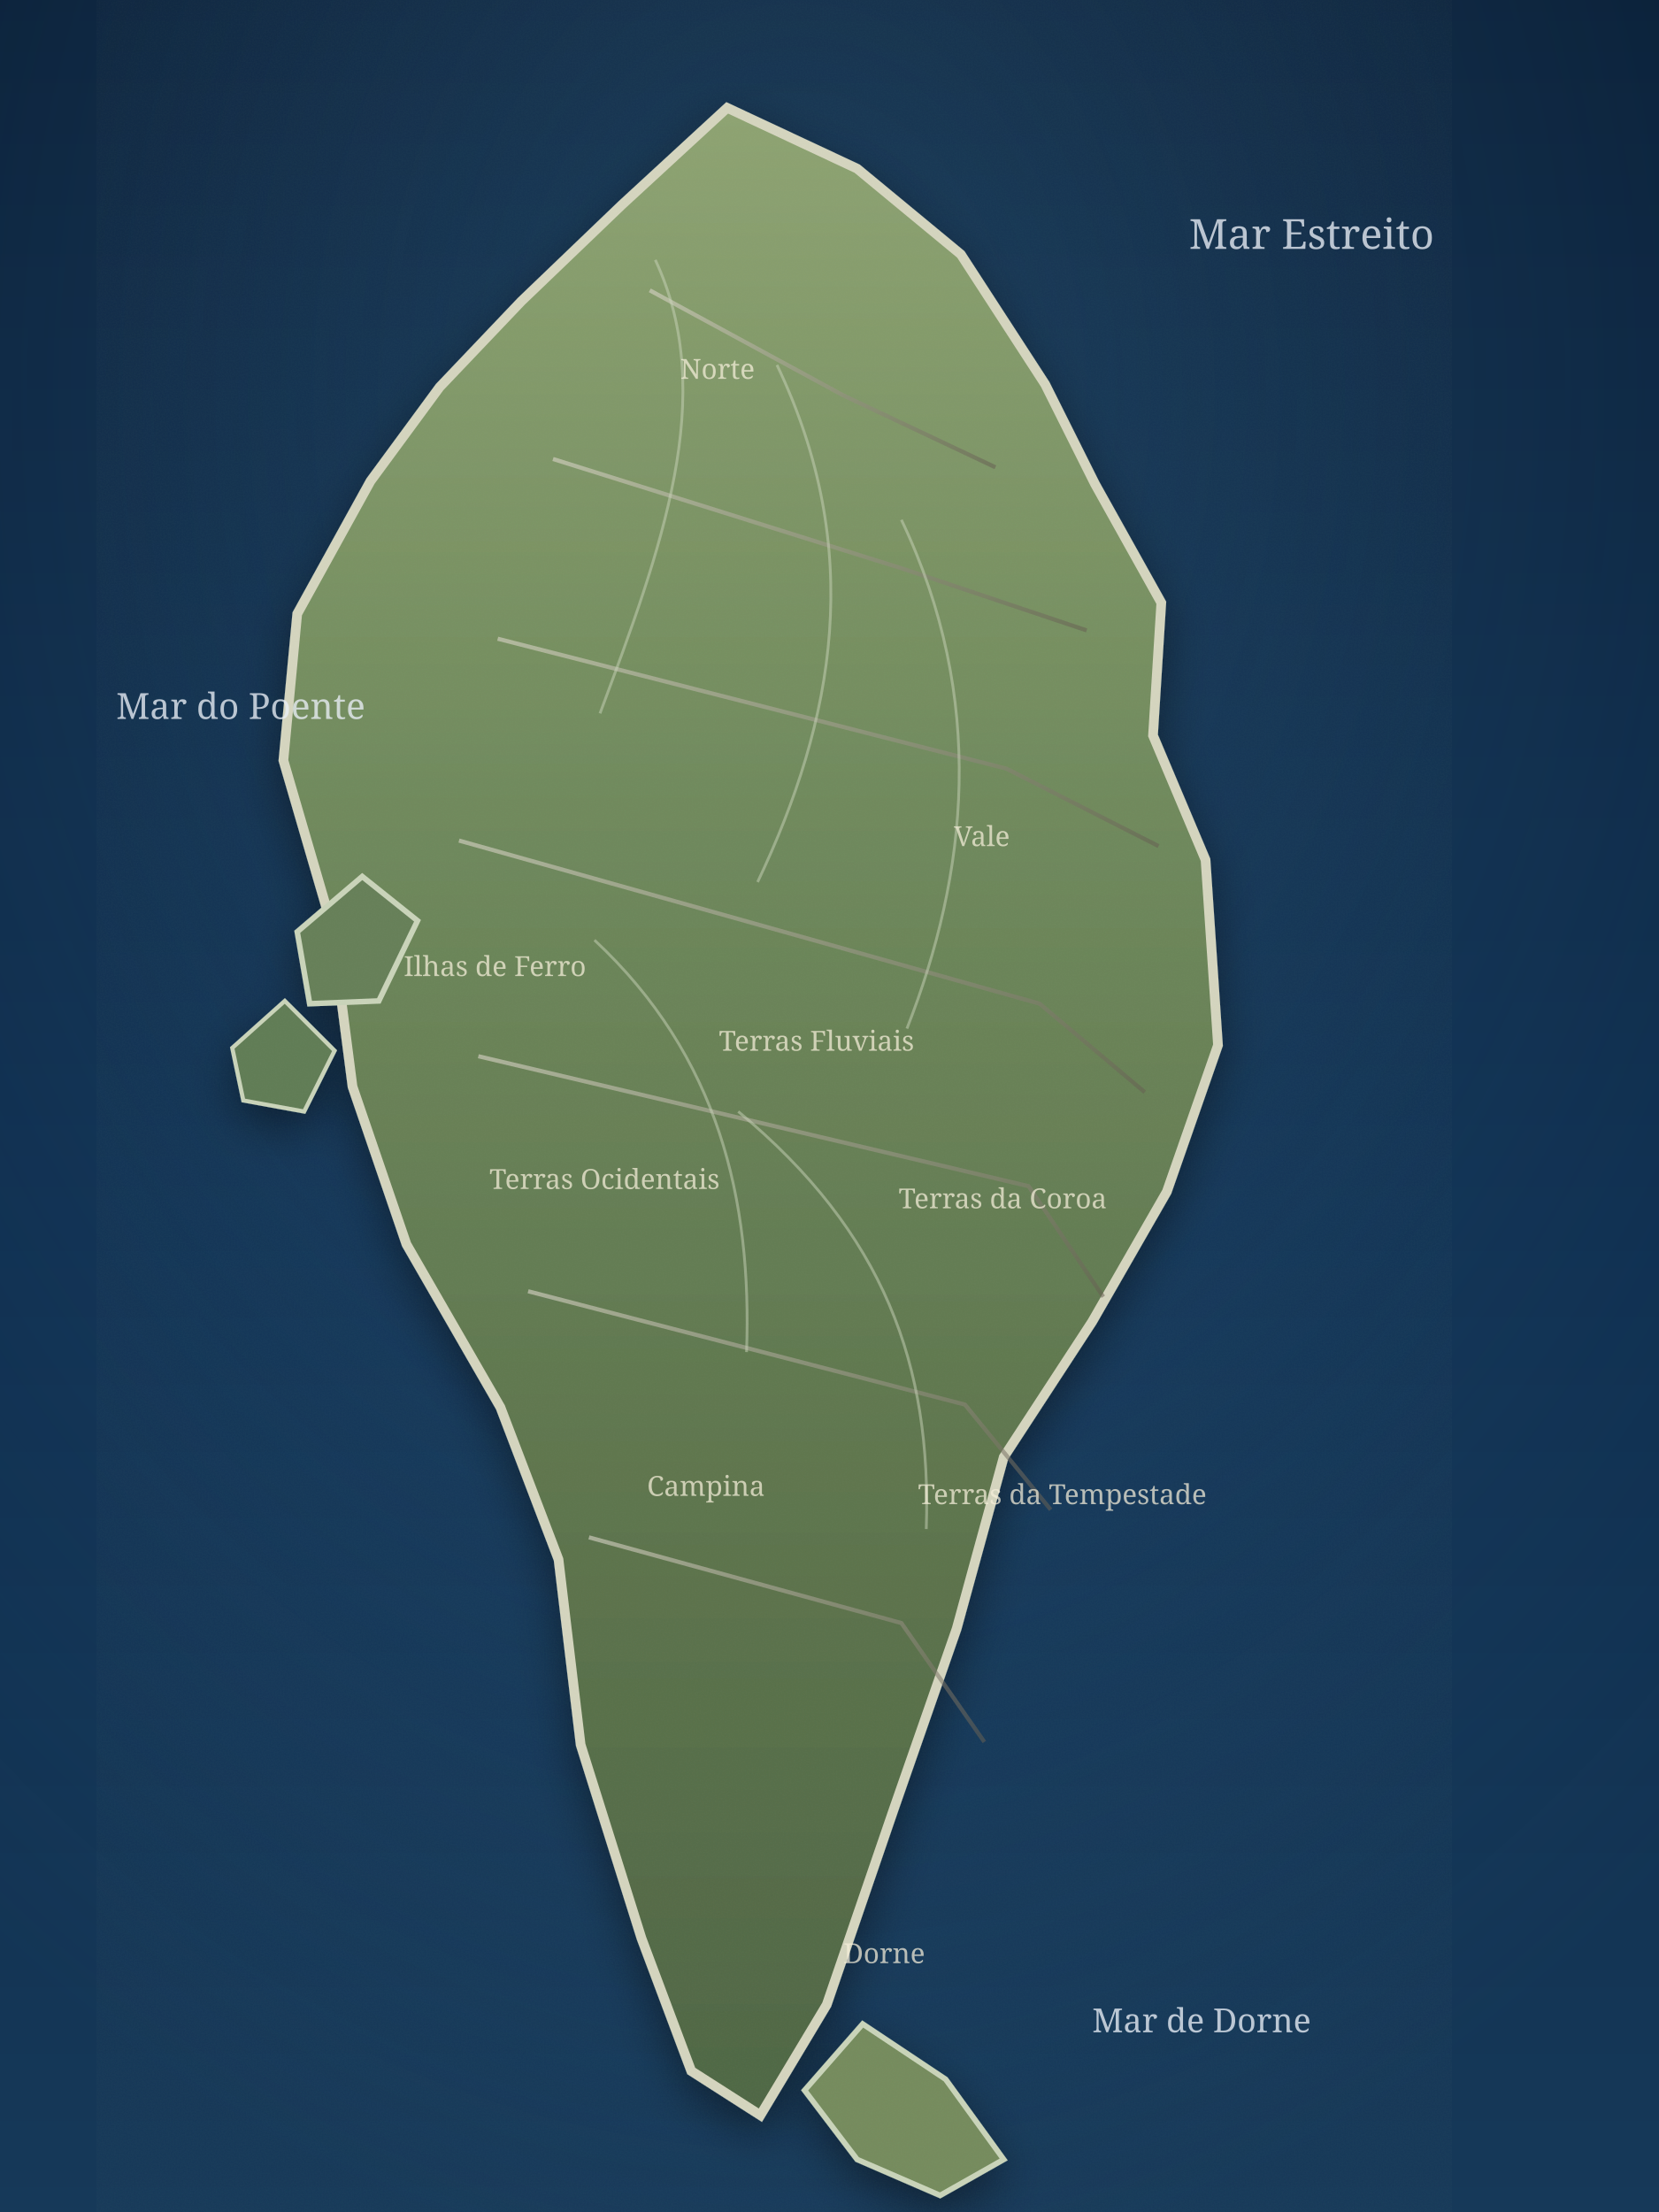
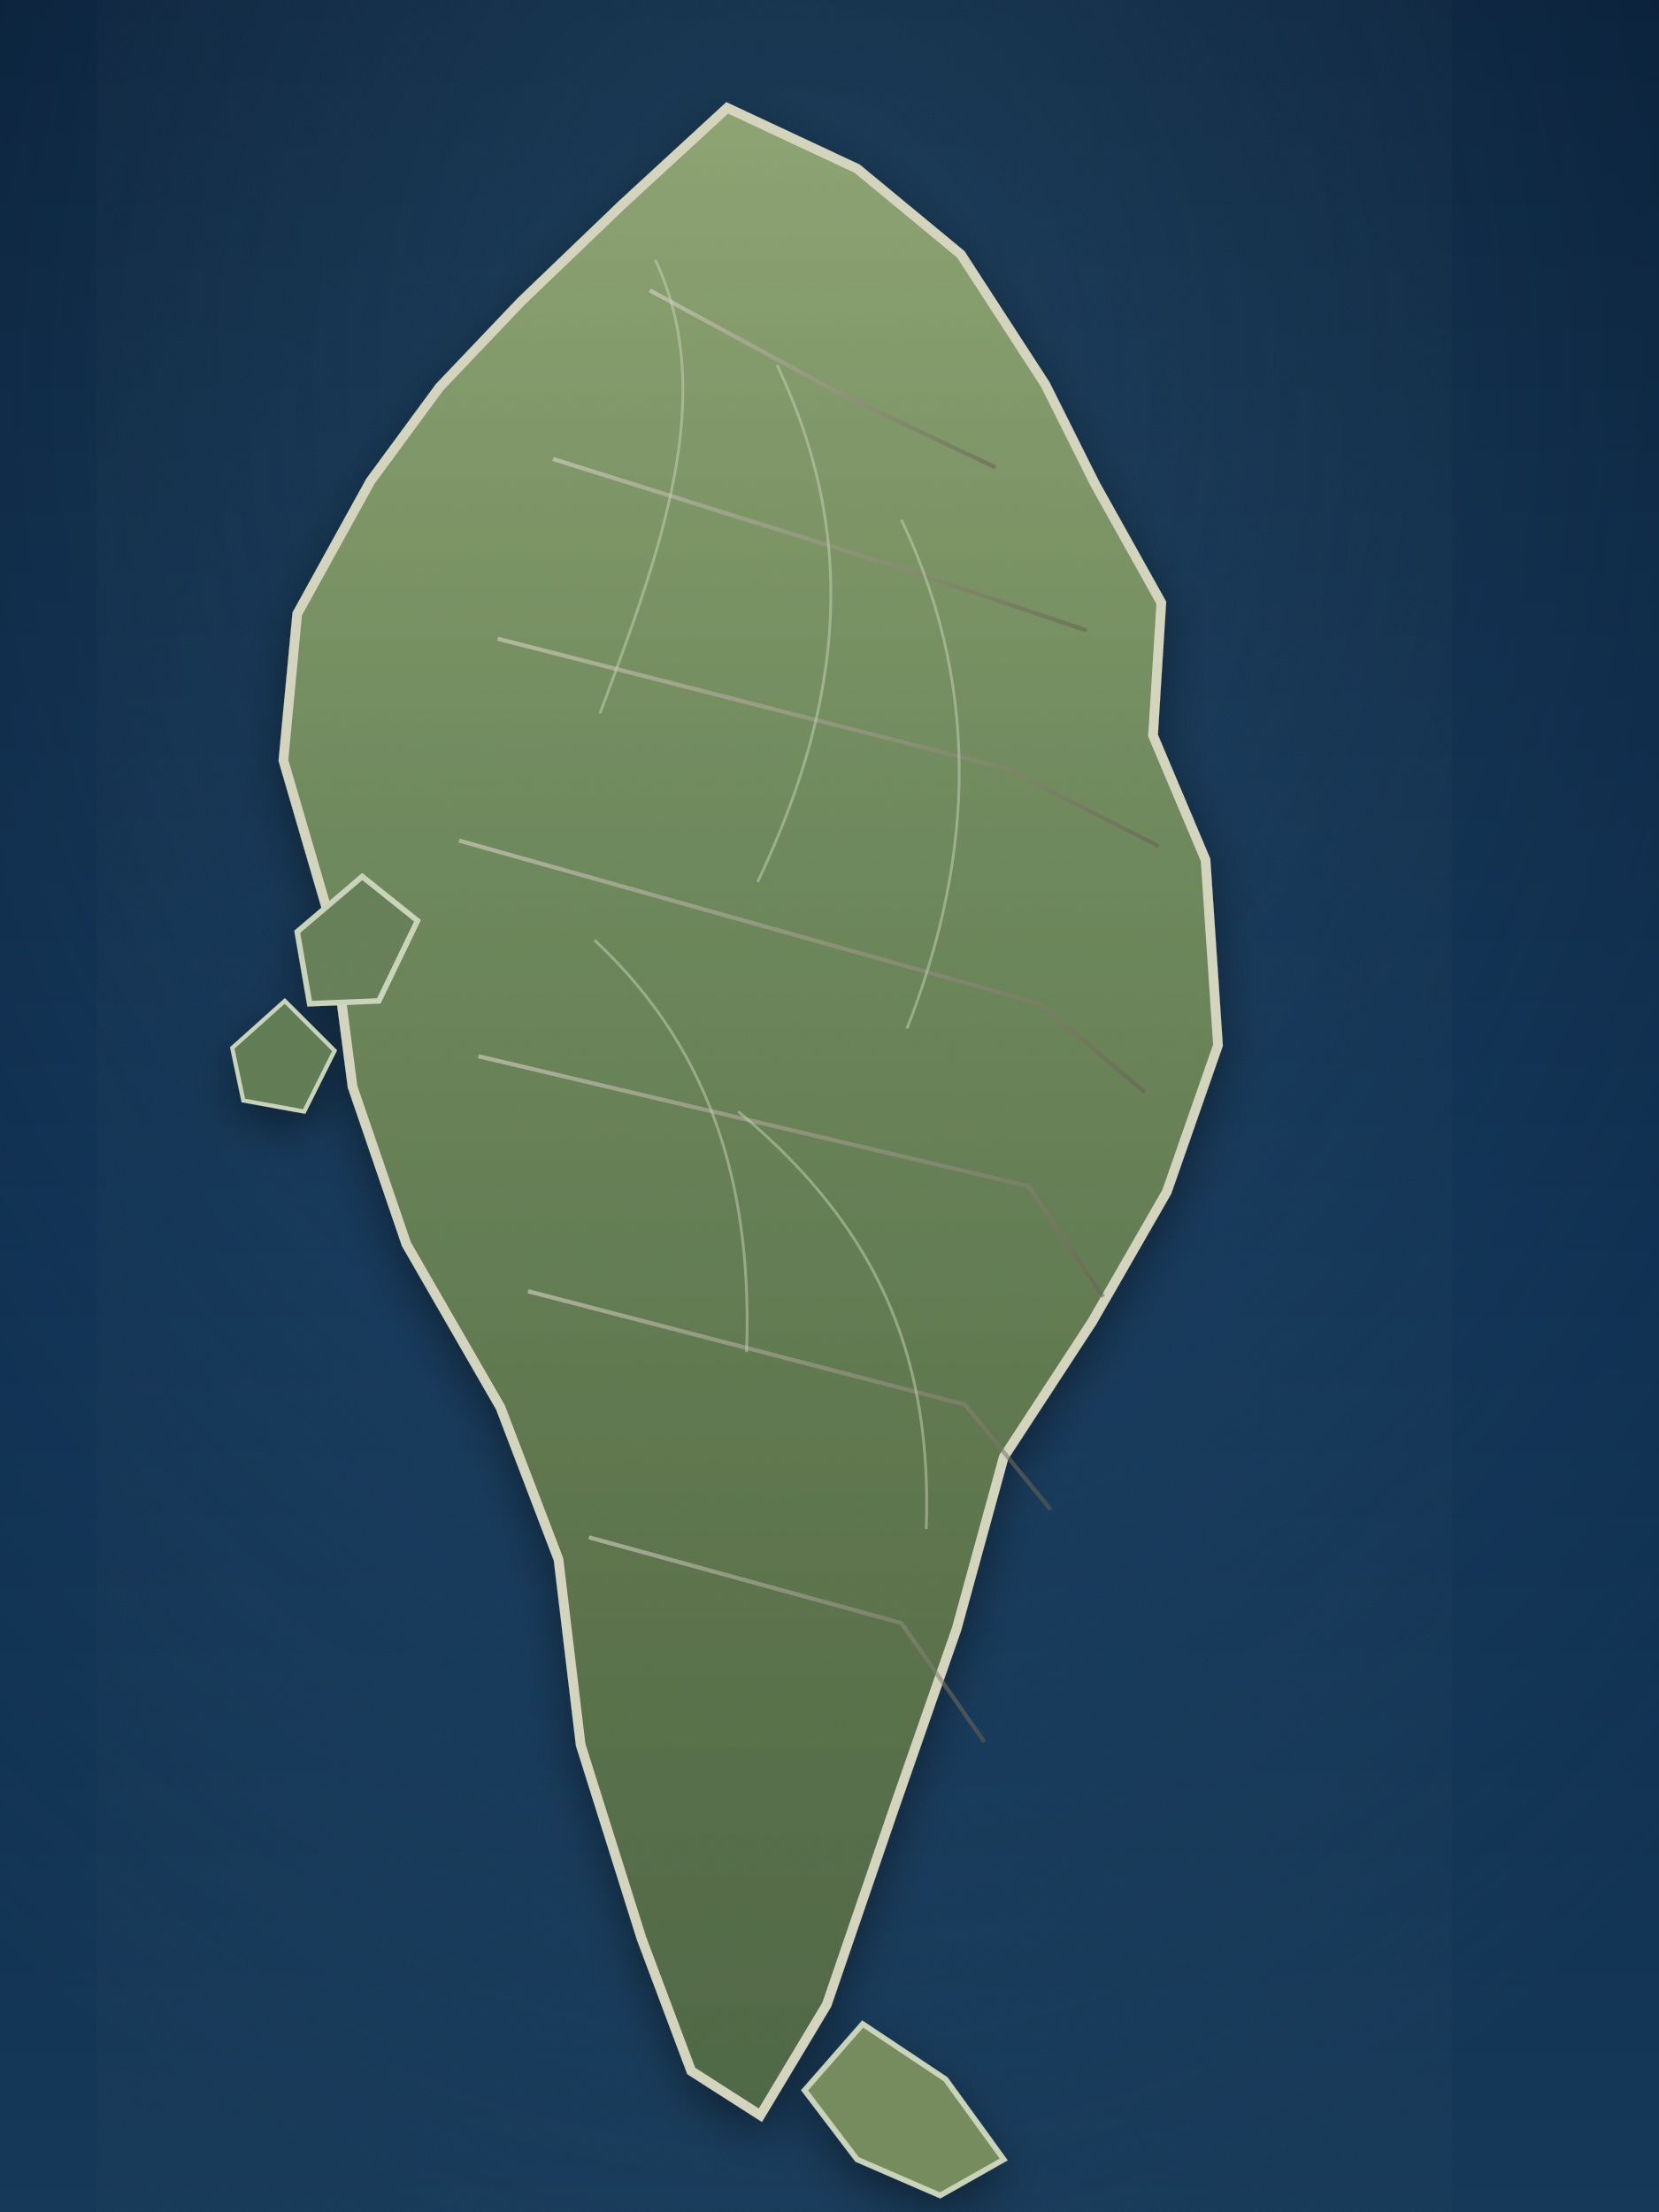
<svg xmlns="http://www.w3.org/2000/svg" width="1200" height="1600" viewBox="0 0 1200 1600">
  <defs>
    <linearGradient id="sea" x1="0" x2="0" y1="0" y2="1">
      <stop offset="0%" stop-color="#05162c" />
      <stop offset="55%" stop-color="#0c2a4a" />
      <stop offset="100%" stop-color="#163959" />
    </linearGradient>
    <radialGradient id="seaGlow" cx="48%" cy="18%" r="85%">
      <stop offset="0%" stop-color="#3f7ca8" stop-opacity=".35" />
      <stop offset="100%" stop-color="#3f7ca8" stop-opacity="0" />
    </radialGradient>
    <linearGradient id="land" x1="0" x2="0" y1="0" y2="1">
      <stop offset="0%" stop-color="#8ea372" />
      <stop offset="35%" stop-color="#6f895c" />
      <stop offset="70%" stop-color="#5d744d" />
      <stop offset="100%" stop-color="#4f6644" />
    </linearGradient>
    <linearGradient id="mountains" x1="0" x2="1" y1="0" y2="1">
      <stop offset="0%" stop-color="#d7d3c5" stop-opacity=".85" />
      <stop offset="100%" stop-color="#665f52" stop-opacity=".75" />
    </linearGradient>
    <filter id="coastShadow" x="-30%" y="-30%" width="160%" height="160%">
      <feDropShadow dx="0" dy="12" stdDeviation="16" flood-color="#000" flood-opacity=".42" />
    </filter>
    <filter id="innerTexture" x="-20%" y="-20%" width="140%" height="140%">
      <feTurbulence baseFrequency="0.9" numOctaves="2" seed="2" type="fractalNoise" result="noise" />
      <feColorMatrix in="noise" type="matrix" values="0 0 0 0 0.4  0 0 0 0 0.43  0 0 0 0 0.32  0 0 0 .12 0" />
    </filter>
  </defs>
  <rect width="1200" height="1600" fill="url(#sea)" />
  <rect width="1200" height="1600" fill="url(#seaGlow)" />
  <g filter="url(#coastShadow)">
    <path d="M526 78 L620 122 L695 184 L756 278 L792 350 L840 436 L834 532 L872 622 L881 756 L844 862 L790 956 L726 1054 L692 1178 L646 1310 L598 1450 L550 1530 L500 1498 L464 1402 L420 1262 L404 1128 L362 1018 L294 900 L255 786 L240 670 L205 550 L215 444 L268 348 L318 280 L377 218 L450 148 Z" fill="url(#land)" stroke="#d5d5bf" stroke-width="7" />
    <path d="M215 674 L262 634 L302 666 L274 724 L224 726 Z" fill="#667f59" stroke="#cad4ba" stroke-width="4" />
    <path d="M168 758 L206 724 L242 760 L220 804 L176 796 Z" fill="#617b55" stroke="#cad4ba" stroke-width="3" />
    <path d="M624 1464 L684 1504 L726 1562 L680 1588 L620 1562 L582 1512 Z" fill="#748b5d" stroke="#cad4ba" stroke-width="4" />
  </g>
  <g opacity=".35" filter="url(#innerTexture)">
    <rect x="210" y="80" width="700" height="1480" />
  </g>
  <g stroke="url(#mountains)" stroke-width="3" fill="none" opacity=".72">
    <path d="M470 210 L610 286 L720 338" />
    <path d="M400 332 L655 412 L786 456" />
    <path d="M360 462 L728 556 L838 612" />
    <path d="M332 608 L752 726 L828 790" />
    <path d="M346 764 L744 858 L798 938" />
    <path d="M382 934 L698 1016 L760 1092" />
    <path d="M426 1112 L652 1174 L712 1260" />
  </g>
  <g stroke="#c9d4ba" stroke-width="2" opacity=".5" fill="none">
    <path d="M474 188 C520 286, 478 398, 434 516" />
    <path d="M562 264 C626 398, 604 520, 548 638" />
    <path d="M652 376 C714 506, 700 632, 656 744" />
    <path d="M430 680 C520 764, 544 868, 540 978" />
    <path d="M534 804 C640 892, 674 988, 670 1106" />
  </g>
-   <g fill="#e9eef6" font-family="serif" font-size="30" opacity=".78">
-     <text x="860" y="180">Mar Estreito</text>
-     <text x="84" y="520" font-size="26">Mar do Poente</text>
-     <text x="790" y="1470" font-size="24">Mar de Dorne</text>
-   </g>
-   <g fill="#f7f0db" font-family="serif" font-size="20" opacity=".72">
-     <text x="492" y="274">Norte</text>
-     <text x="292" y="706">Ilhas de Ferro</text>
-     <text x="690" y="612">Vale</text>
-     <text x="520" y="760">Terras Fluviais</text>
-     <text x="354" y="860">Terras Ocidentais</text>
-     <text x="650" y="874">Terras da Coroa</text>
-     <text x="468" y="1082">Campina</text>
-     <text x="664" y="1088">Terras da Tempestade</text>
-     <text x="610" y="1420">Dorne</text>
-   </g>
</svg>
